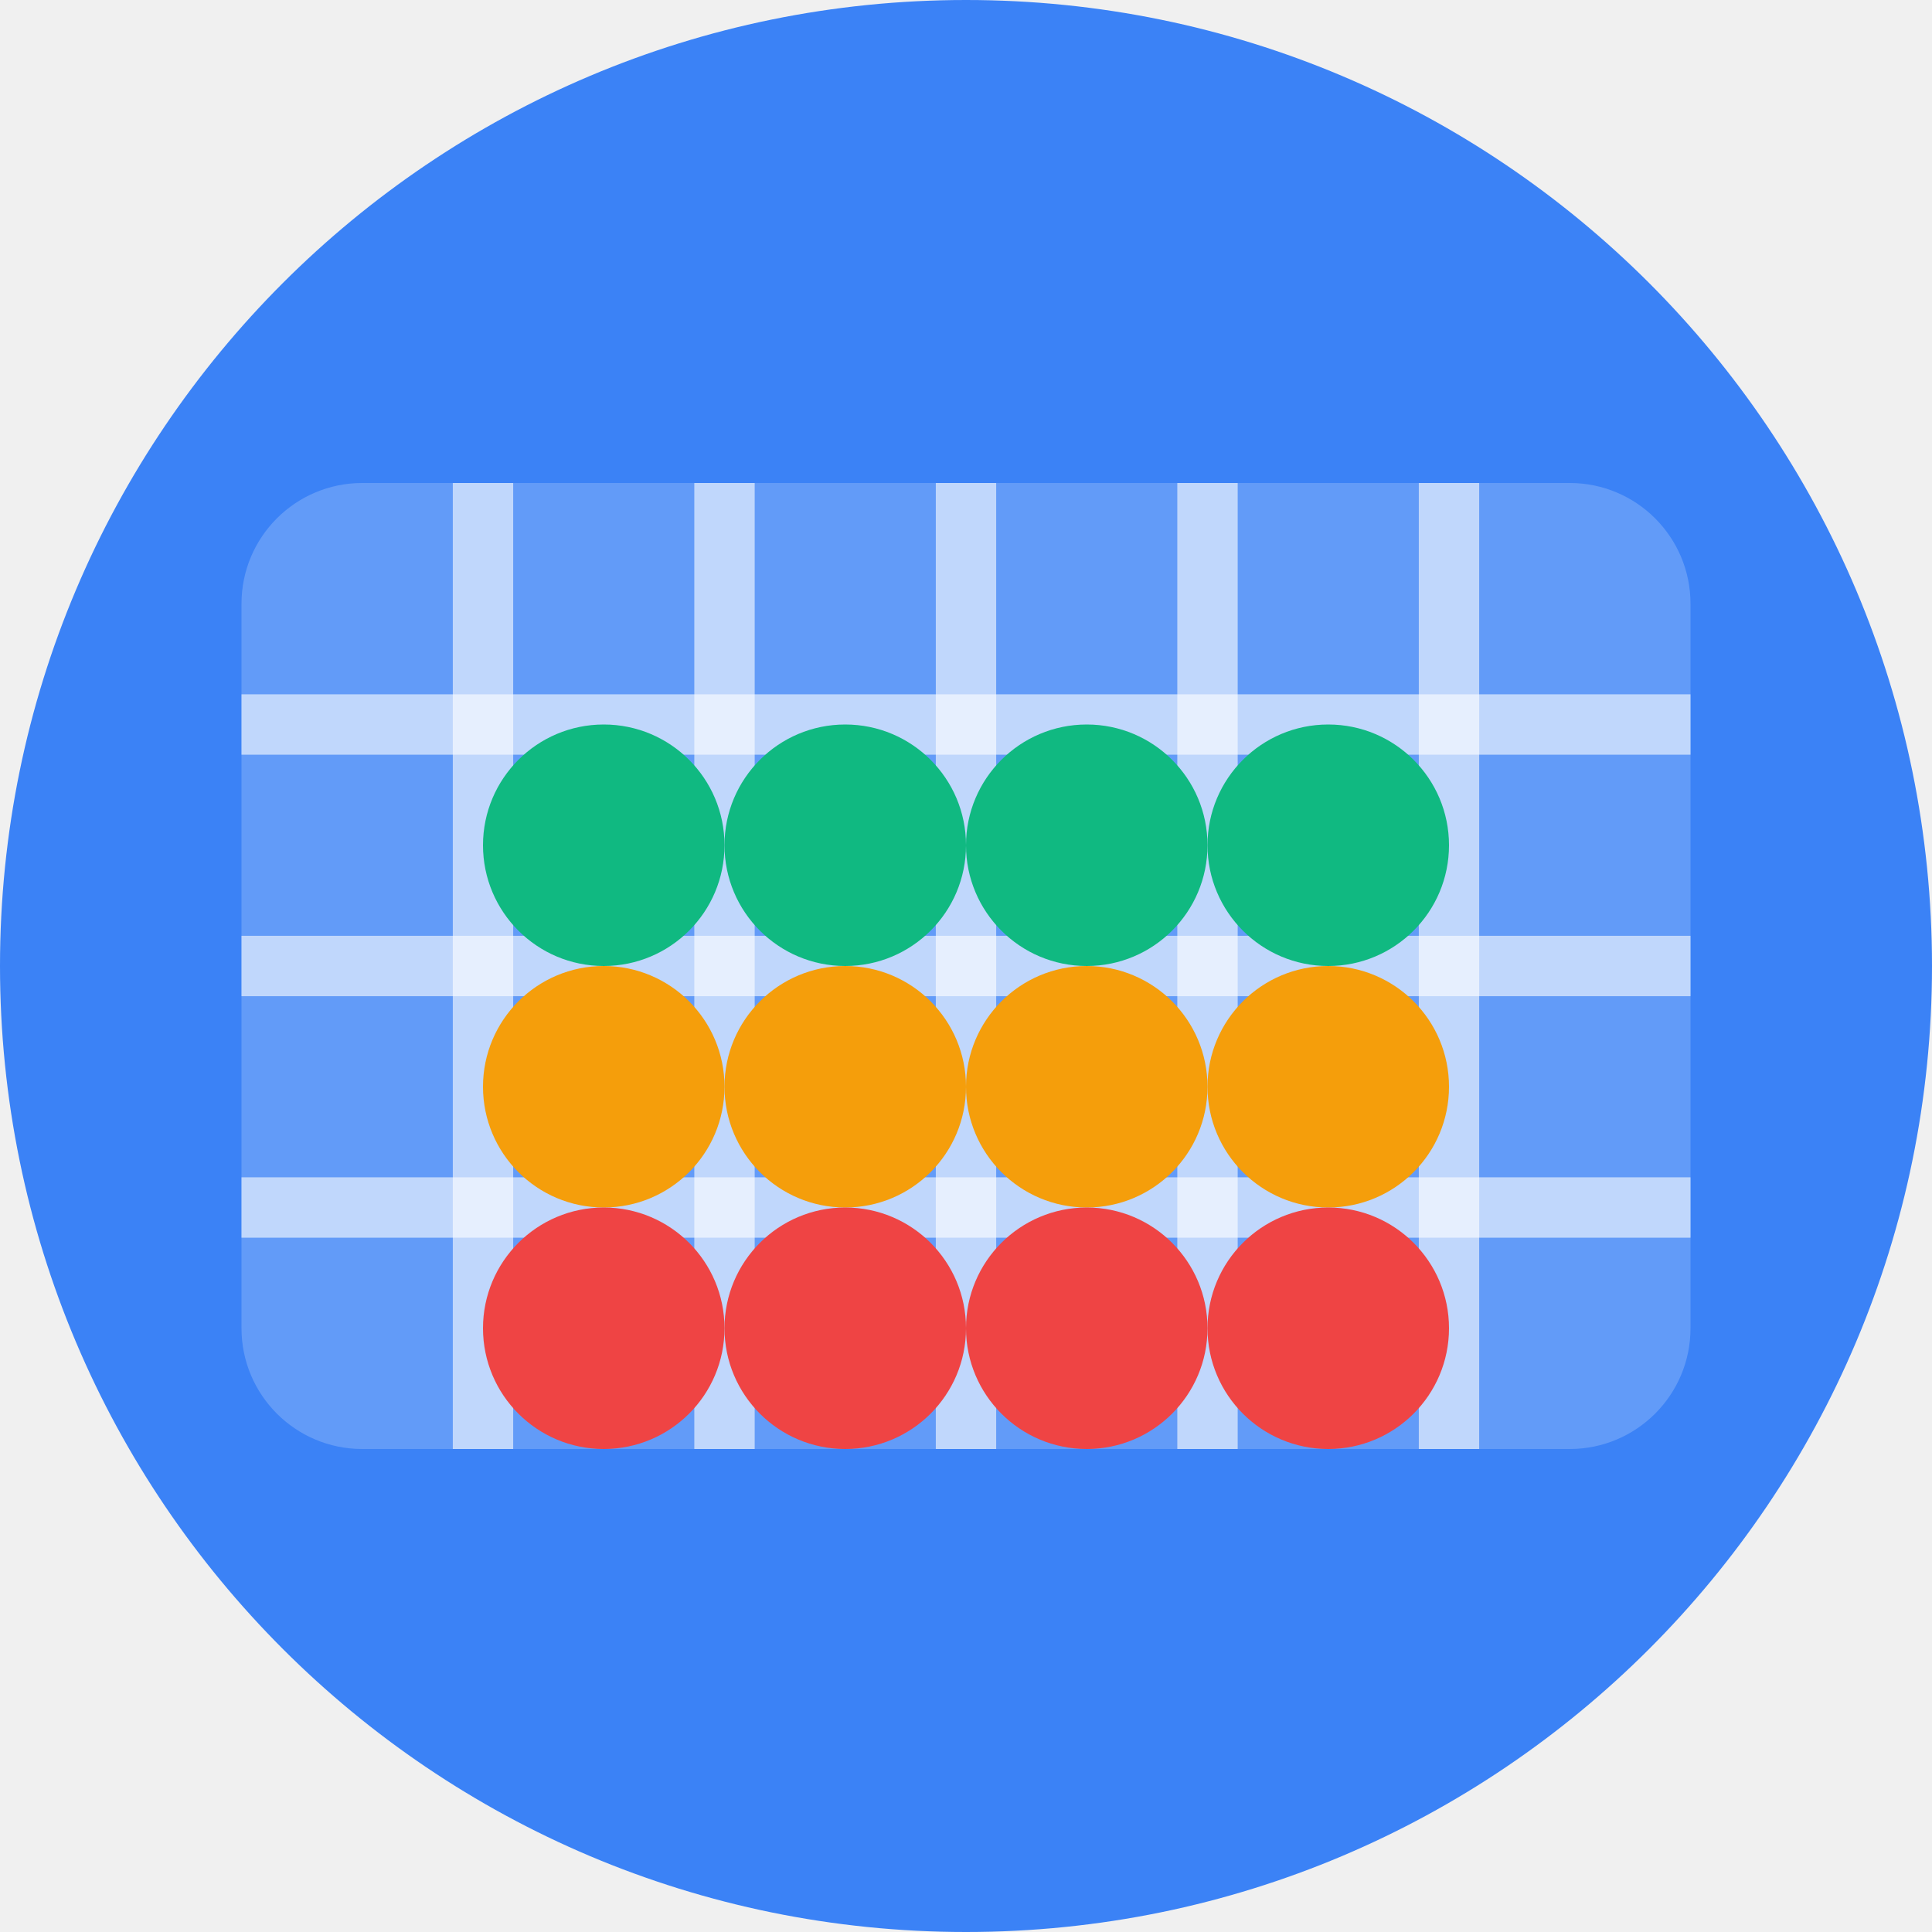
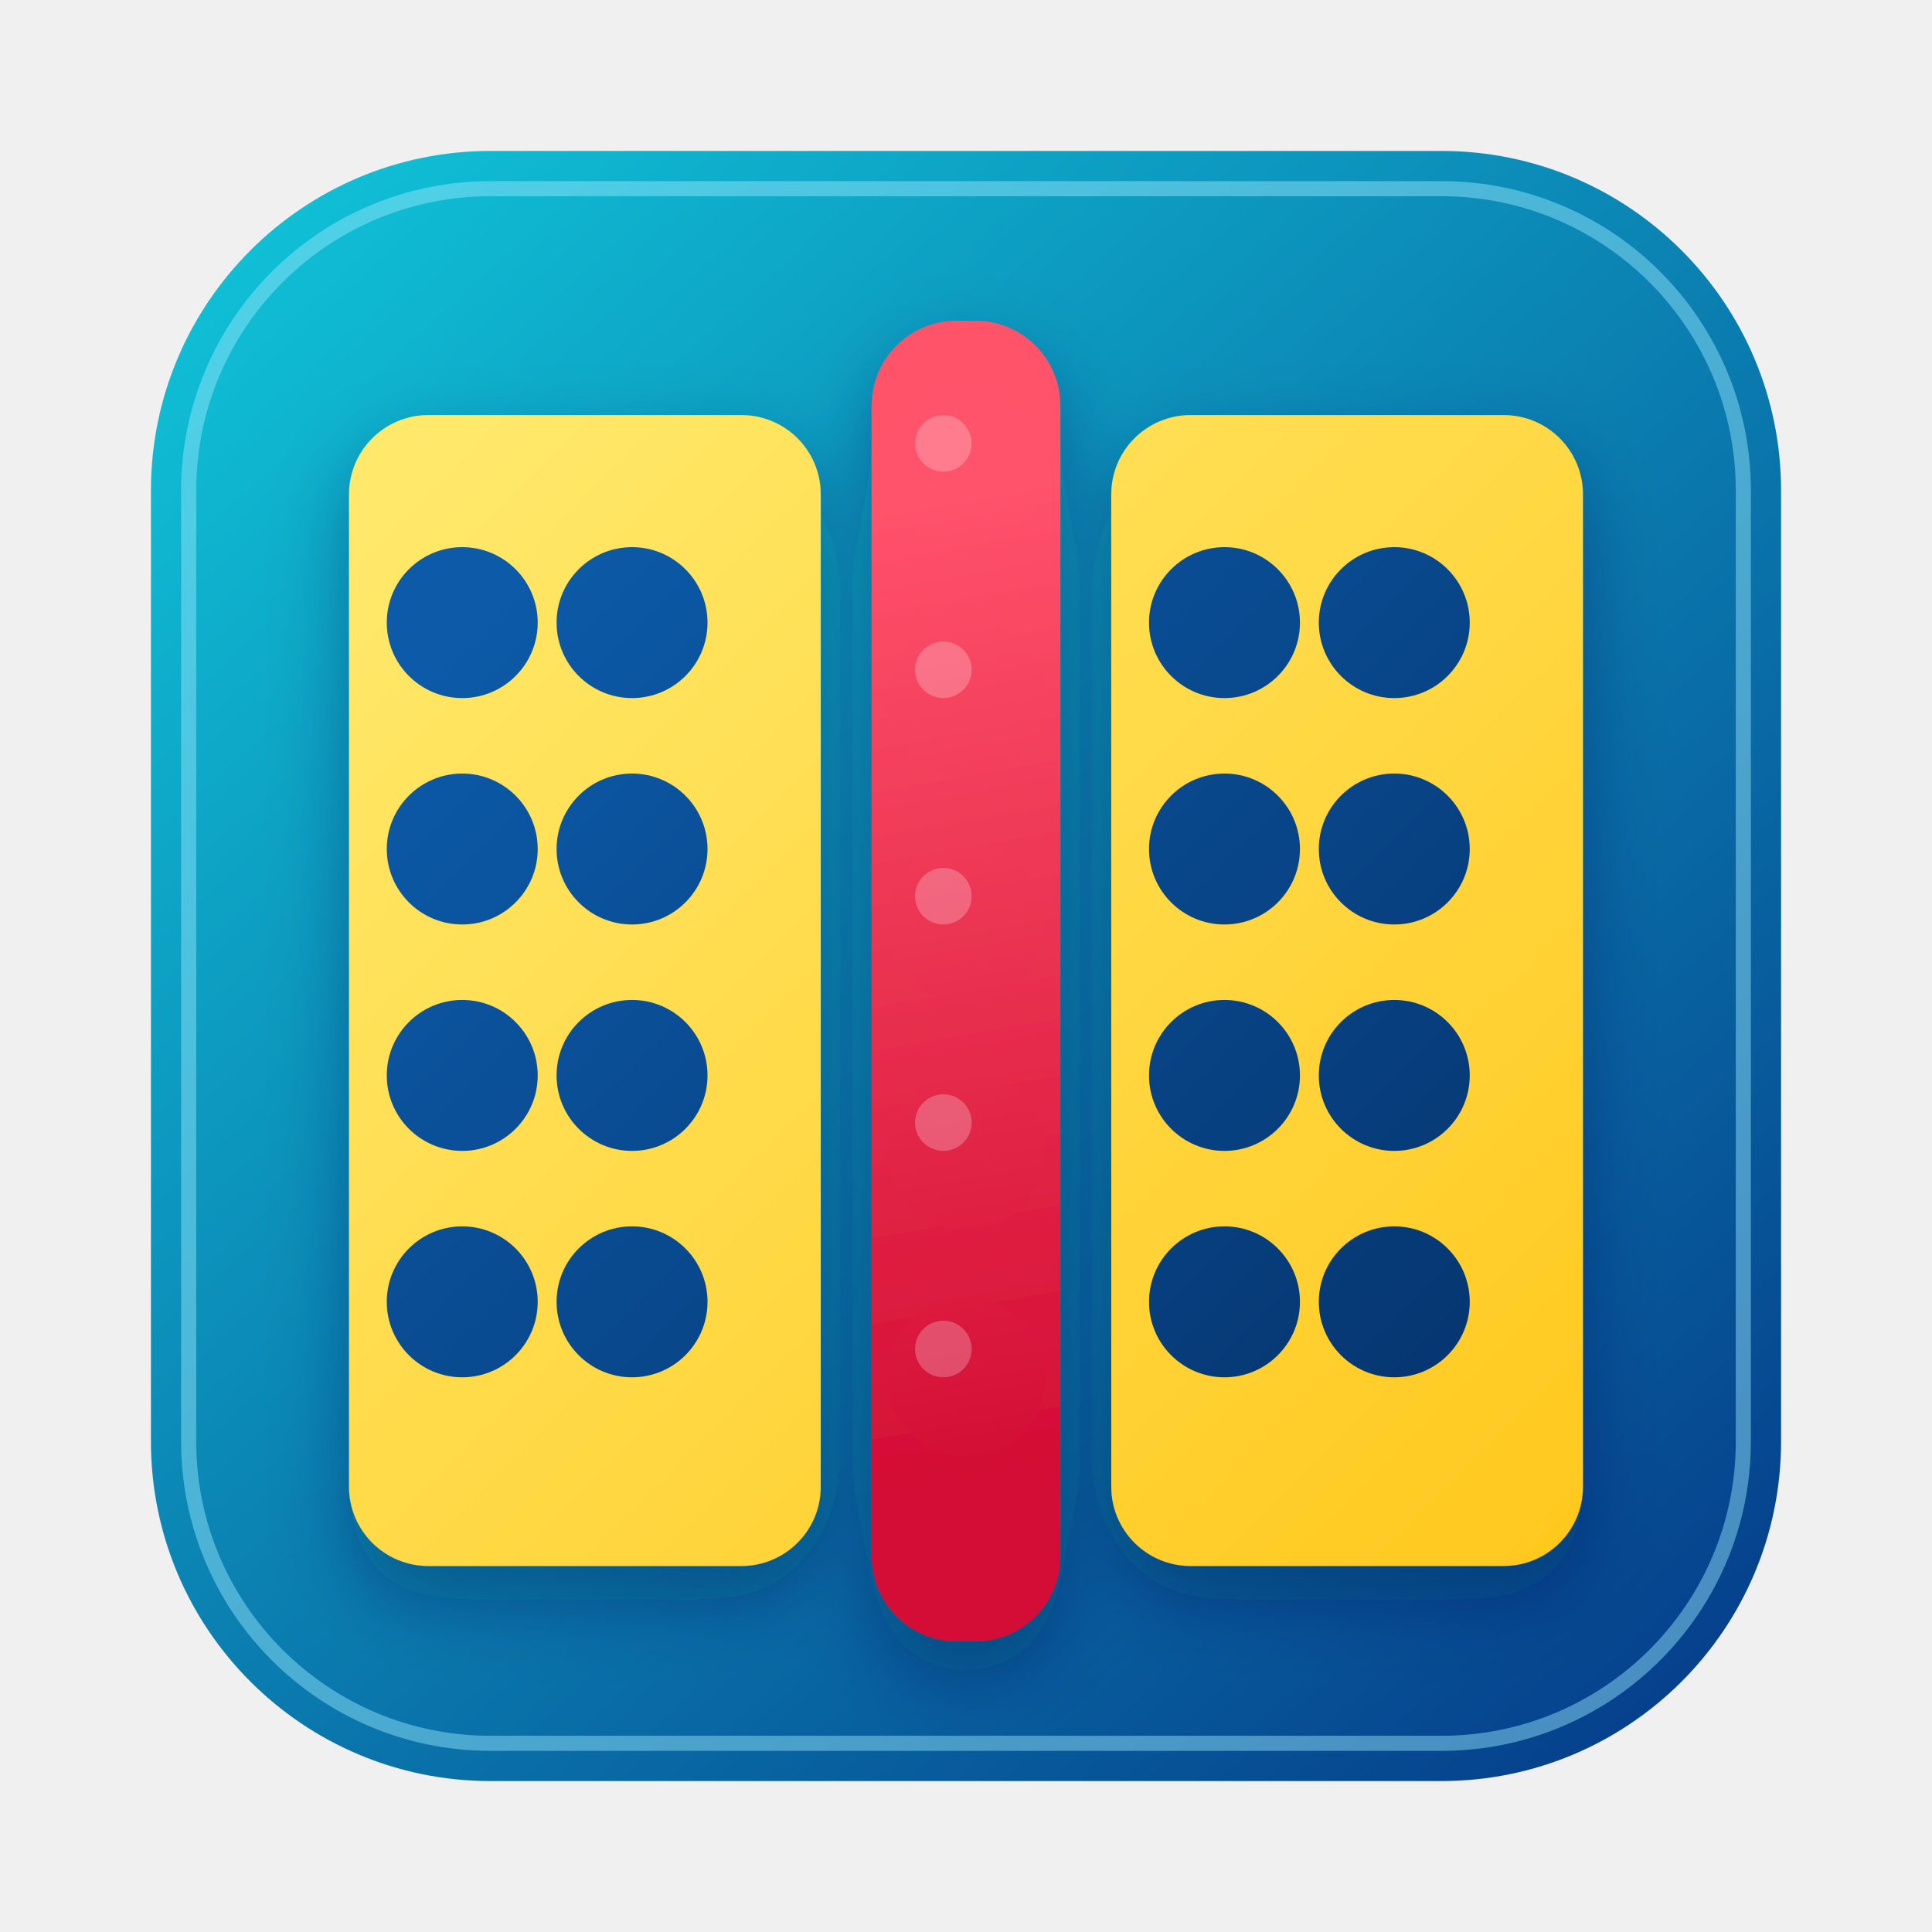
- <svg xmlns="http://www.w3.org/2000/svg" width="32" height="32" viewBox="0 0 32 32" fill="none">
-   <circle cx="16" cy="16" r="16" fill="#3b82f6" />
-   <rect x="4" y="8" width="24" height="16" rx="2" fill="white" opacity="0.2" />
-   <line x1="8" y1="8" x2="8" y2="24" stroke="white" stroke-width="1" opacity="0.6" />
-   <line x1="12" y1="8" x2="12" y2="24" stroke="white" stroke-width="1" opacity="0.6" />
-   <line x1="16" y1="8" x2="16" y2="24" stroke="white" stroke-width="1" opacity="0.6" />
-   <line x1="20" y1="8" x2="20" y2="24" stroke="white" stroke-width="1" opacity="0.6" />
-   <line x1="24" y1="8" x2="24" y2="24" stroke="white" stroke-width="1" opacity="0.6" />
-   <line x1="4" y1="12" x2="28" y2="12" stroke="white" stroke-width="1" opacity="0.6" />
-   <line x1="4" y1="16" x2="28" y2="16" stroke="white" stroke-width="1" opacity="0.6" />
-   <line x1="4" y1="20" x2="28" y2="20" stroke="white" stroke-width="1" opacity="0.6" />
-   <circle cx="10" cy="14" r="2" fill="#10b981" />
-   <circle cx="14" cy="14" r="2" fill="#10b981" />
-   <circle cx="18" cy="14" r="2" fill="#10b981" />
-   <circle cx="22" cy="14" r="2" fill="#10b981" />
-   <circle cx="10" cy="18" r="2" fill="#f59e0b" />
-   <circle cx="14" cy="18" r="2" fill="#f59e0b" />
-   <circle cx="18" cy="18" r="2" fill="#f59e0b" />
-   <circle cx="22" cy="18" r="2" fill="#f59e0b" />
-   <circle cx="10" cy="22" r="2" fill="#ef4444" />
-   <circle cx="14" cy="22" r="2" fill="#ef4444" />
-   <circle cx="18" cy="22" r="2" fill="#ef4444" />
-   <circle cx="22" cy="22" r="2" fill="#ef4444" />
+ <svg xmlns="http://www.w3.org/2000/svg" width="1024" height="1024" viewBox="0 0 1024 1024" fill="none">
+   <defs>
+     <linearGradient id="bg" x1="120" y1="80" x2="910" y2="950" gradientUnits="userSpaceOnUse">
+       <stop stop-color="#10C4D8" />
+       <stop offset="1" stop-color="#053A89" />
+     </linearGradient>
+     <linearGradient id="board" x1="220" y1="260" x2="800" y2="840" gradientUnits="userSpaceOnUse">
+       <stop stop-color="#FFE86A" />
+       <stop offset="1" stop-color="#FFC91F" />
+     </linearGradient>
+     <linearGradient id="piece" x1="470" y1="270" x2="560" y2="780" gradientUnits="userSpaceOnUse">
+       <stop stop-color="#FF526B" />
+       <stop offset="1" stop-color="#D30D34" />
+     </linearGradient>
+     <linearGradient id="well" x1="280" y1="300" x2="780" y2="800" gradientUnits="userSpaceOnUse">
+       <stop stop-color="#0C5AA8" />
+       <stop offset="1" stop-color="#05336C" />
+     </linearGradient>
+     <filter id="shadow" x="95" y="95" width="834" height="834" filterUnits="userSpaceOnUse" color-interpolation-filters="sRGB">
+       <feDropShadow dx="0" dy="18" stdDeviation="20" flood-color="#001B48" flood-opacity="0.35" />
+     </filter>
+   </defs>
+   <rect x="80" y="80" width="864" height="864" rx="180" fill="url(#bg)" />
+   <rect x="100" y="100" width="824" height="824" rx="160" stroke="#9CEBFF" stroke-opacity="0.45" stroke-width="8" />
+   <g filter="url(#shadow)">
+     <rect x="185" y="220" width="250" height="610" rx="42" fill="url(#board)" />
+     <rect x="589" y="220" width="250" height="610" rx="42" fill="url(#board)" />
+     <rect x="462" y="170" width="100" height="700" rx="45" fill="url(#piece)" />
+   </g>
+   <g fill="url(#well)">
+     <circle cx="245" cy="330" r="40" />
+     <circle cx="335" cy="330" r="40" />
+     <circle cx="245" cy="450" r="40" />
+     <circle cx="335" cy="450" r="40" />
+     <circle cx="245" cy="570" r="40" />
+     <circle cx="335" cy="570" r="40" />
+     <circle cx="245" cy="690" r="40" />
+     <circle cx="335" cy="690" r="40" />
+     <circle cx="649" cy="330" r="40" />
+     <circle cx="739" cy="330" r="40" />
+     <circle cx="649" cy="450" r="40" />
+     <circle cx="739" cy="450" r="40" />
+     <circle cx="649" cy="570" r="40" />
+     <circle cx="739" cy="570" r="40" />
+     <circle cx="649" cy="690" r="40" />
+     <circle cx="739" cy="690" r="40" />
+   </g>
+   <g fill="url(#piece)">
+     <circle cx="512" cy="250" r="42" />
+     <circle cx="512" cy="370" r="42" />
+     <circle cx="512" cy="490" r="42" />
+     <circle cx="512" cy="610" r="42" />
+     <circle cx="512" cy="730" r="42" />
+   </g>
+   <g fill="#FFF" opacity="0.24">
+     <circle cx="500" cy="235" r="15" />
+     <circle cx="500" cy="355" r="15" />
+     <circle cx="500" cy="475" r="15" />
+     <circle cx="500" cy="595" r="15" />
+     <circle cx="500" cy="715" r="15" />
+   </g>
</svg>
